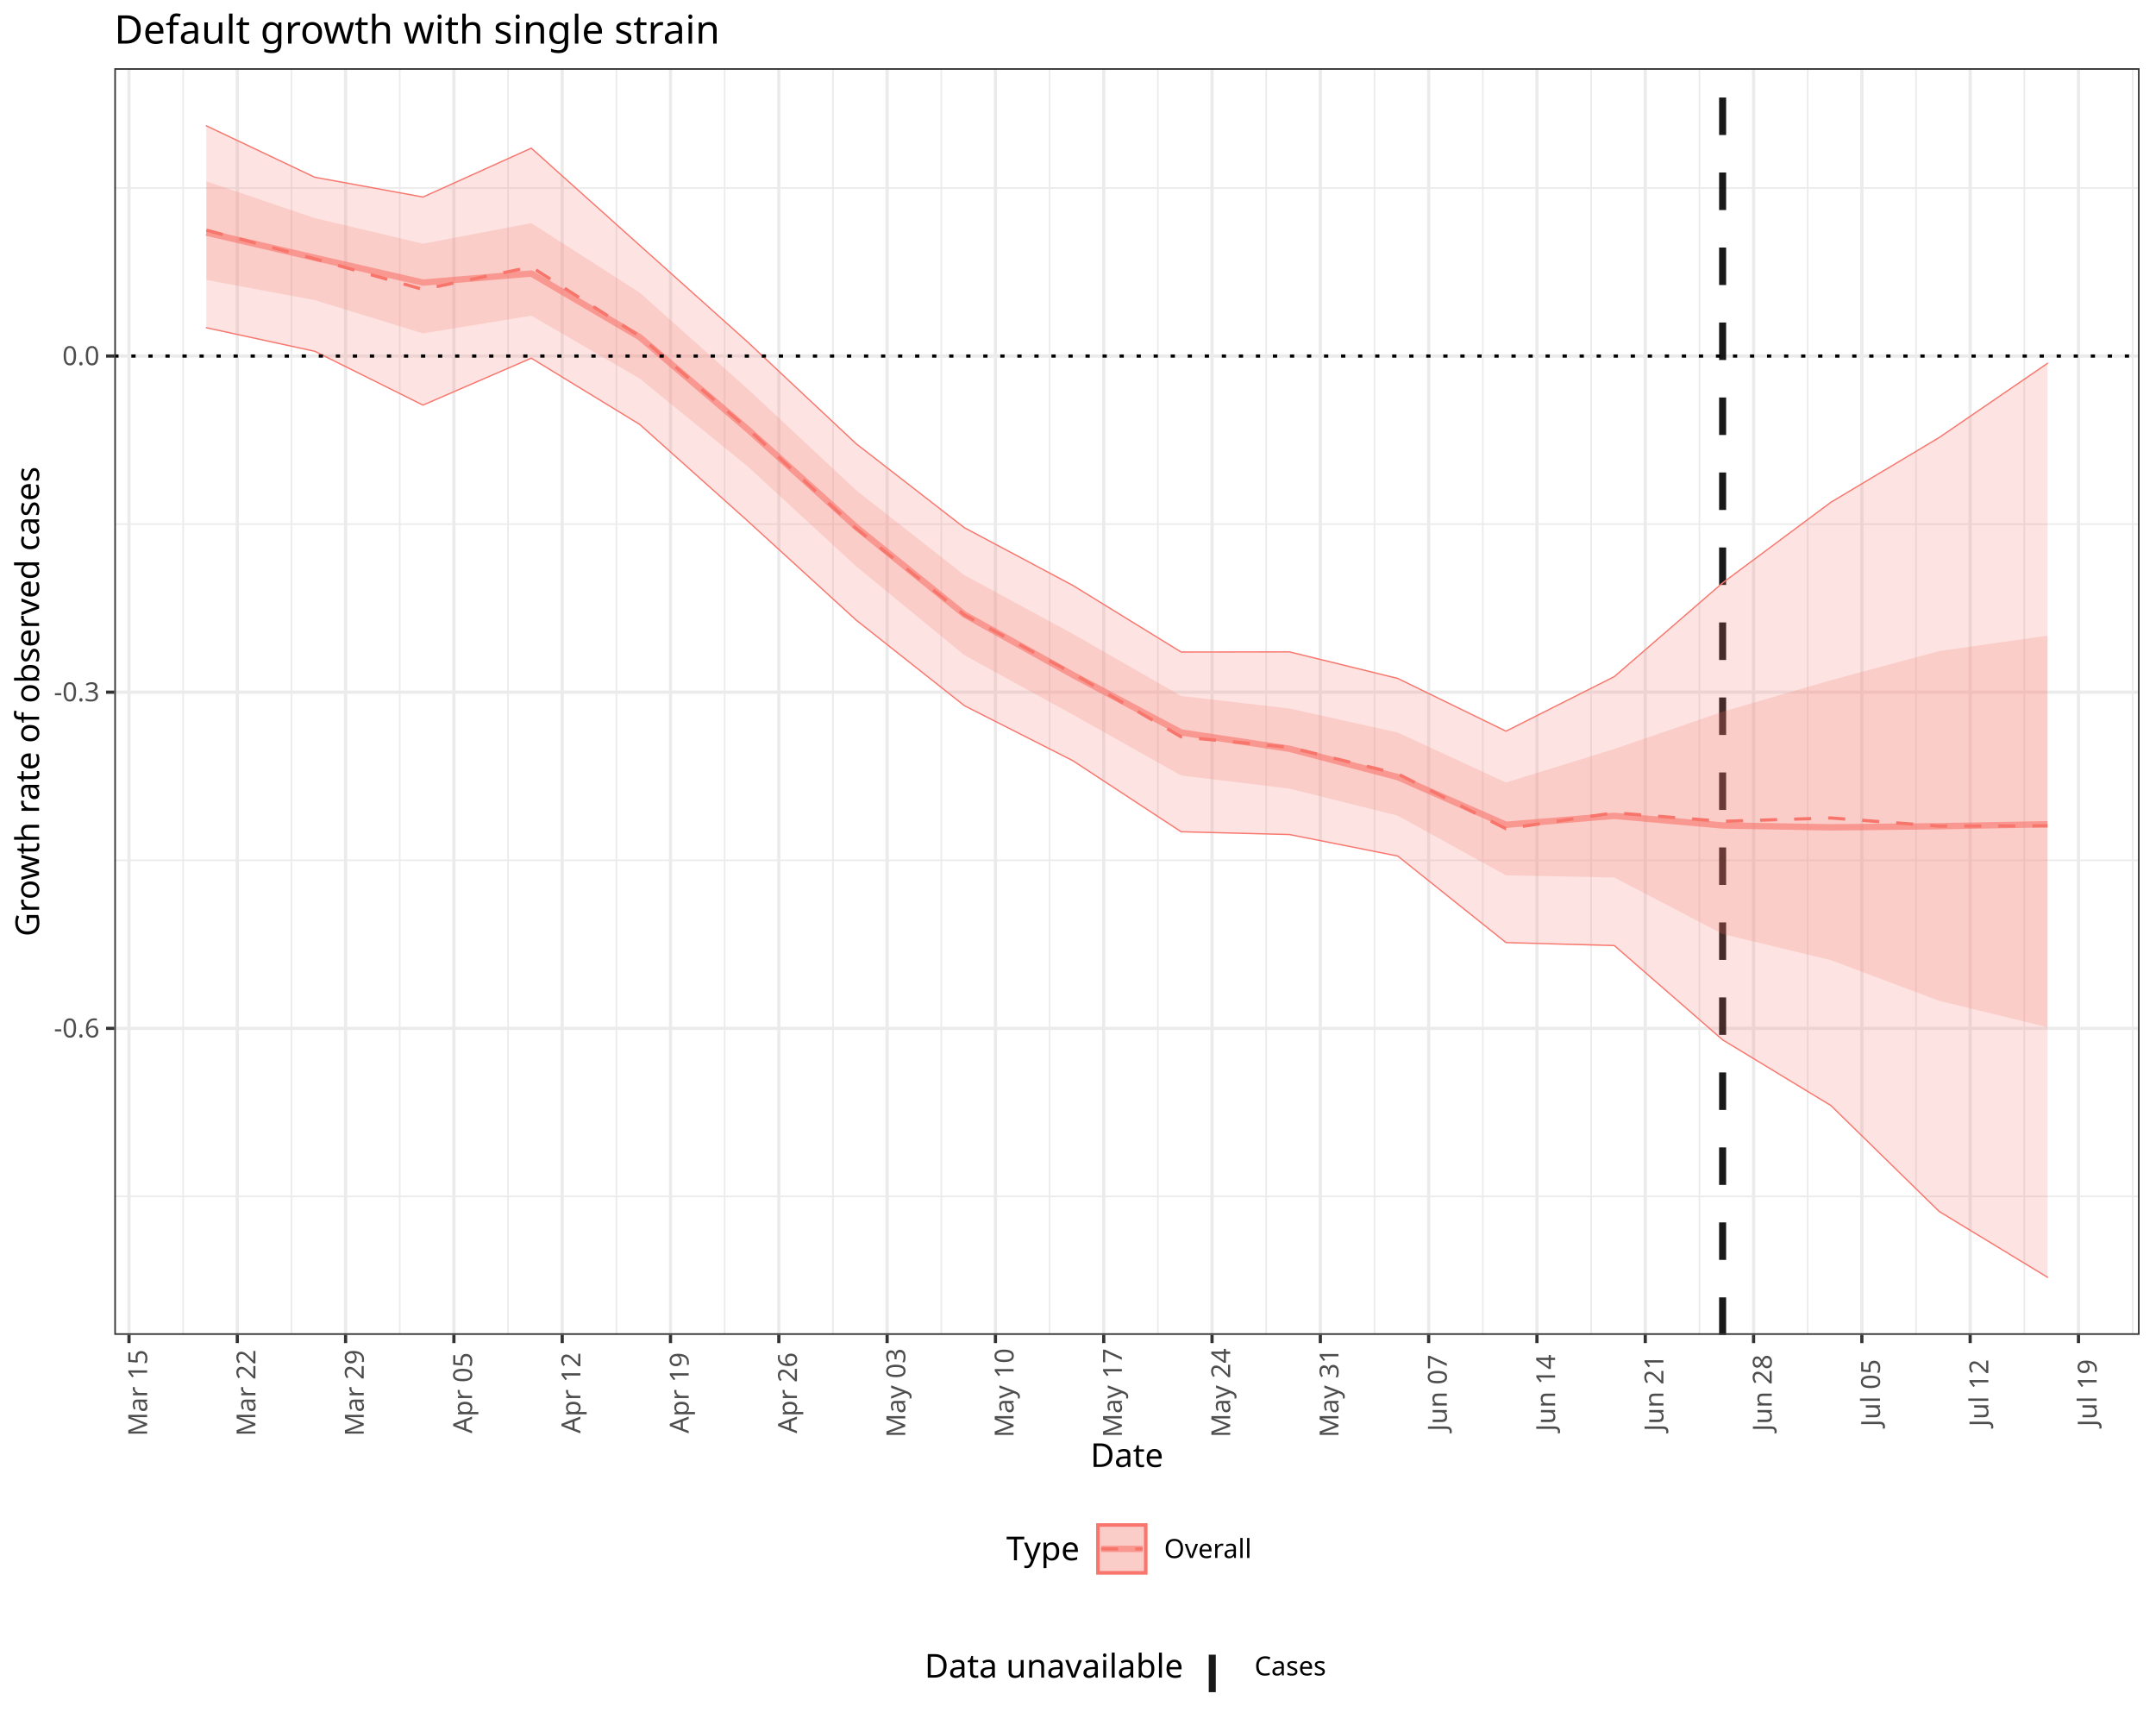
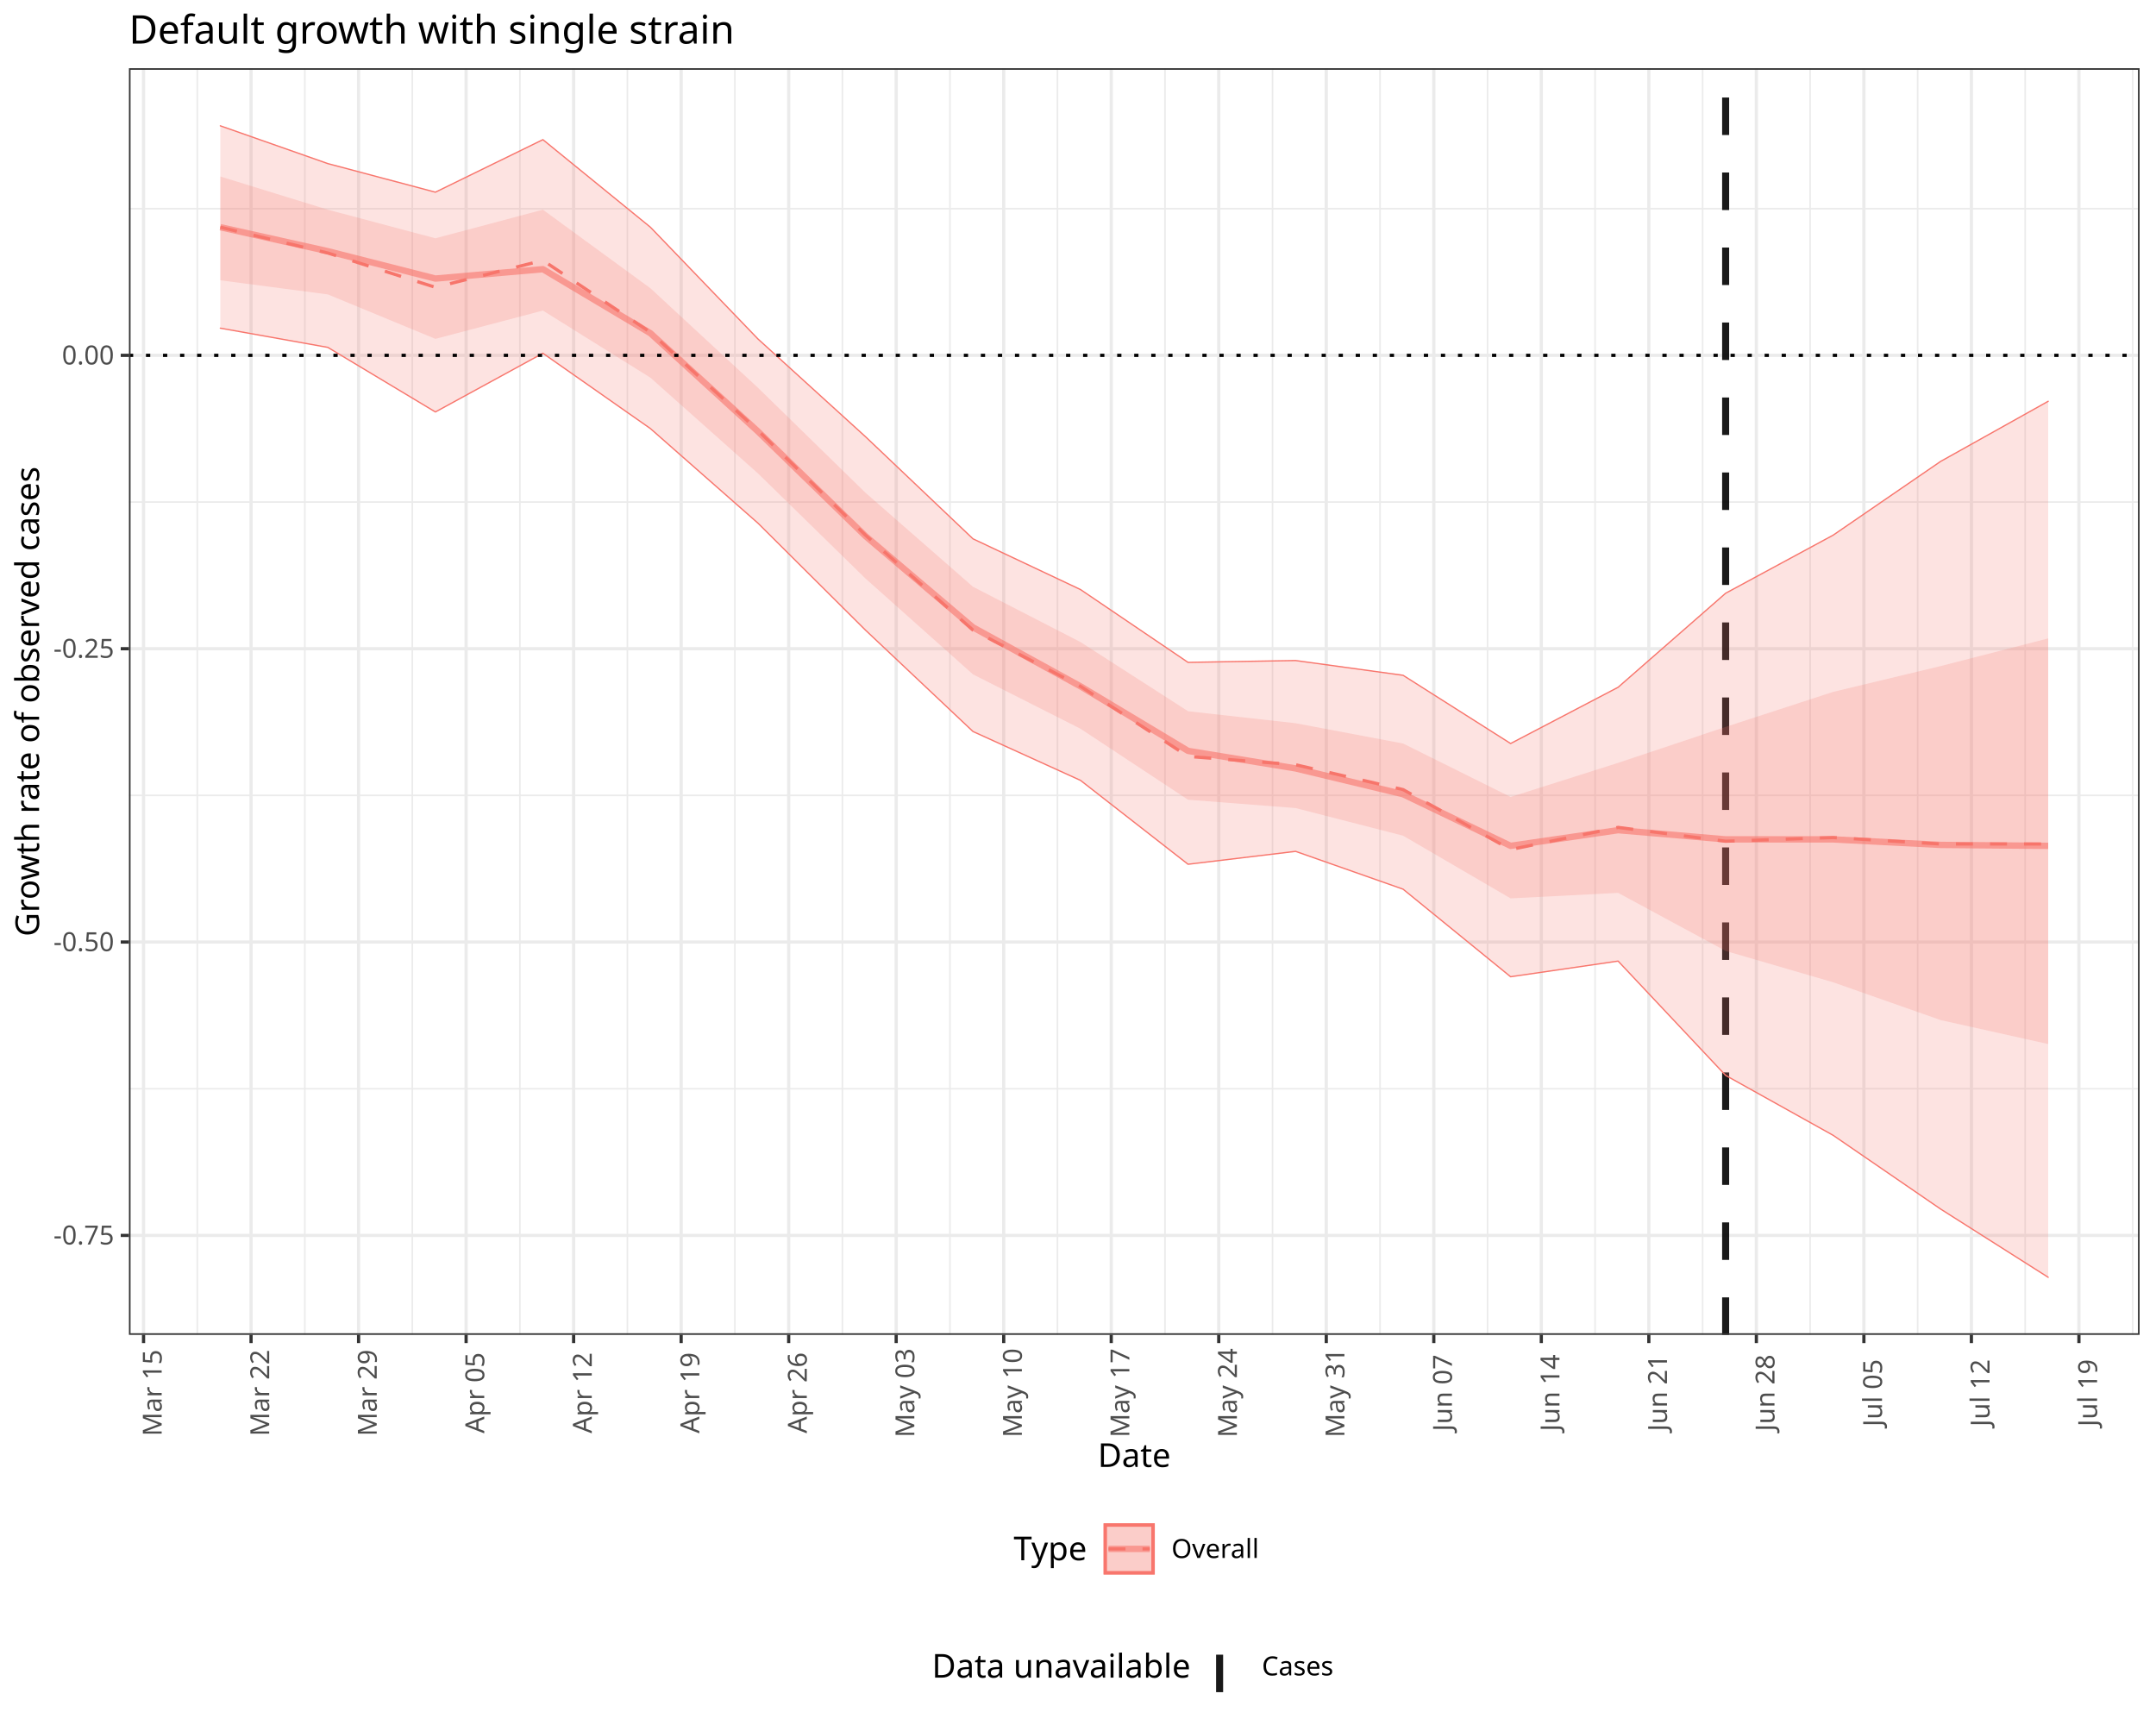
<svg xmlns="http://www.w3.org/2000/svg" class="svglite" data-engine-version="2.0" width="720.00pt" height="576.00pt" viewBox="0 0 720.00 576.00">
  <defs>
    <style type="text/css">
    .svglite line, .svglite polyline, .svglite polygon, .svglite path, .svglite rect, .svglite circle {
      fill: none;
      stroke: #000000;
      stroke-linecap: round;
      stroke-linejoin: round;
      stroke-miterlimit: 10.00;
    }
  </style>
  </defs>
  <rect width="100%" height="100%" style="stroke: none; fill: #FFFFFF;" />
  <defs>
    <clipPath id="cpMC4wMHw3MjAuMDB8MC4wMHw1NzYuMDA=">
      <rect x="0.00" y="0.00" width="720.00" height="576.00" />
    </clipPath>
  </defs>
  <g clip-path="url(#cpMC4wMHw3MjAuMDB8MC4wMHw1NzYuMDA=)">
-     <rect x="0.00" y="0.00" width="720.00" height="576.00" style="stroke-width: 1.07; stroke: #FFFFFF; fill: #FFFFFF;" />
+     <rect x="-0" y="0.00" width="720.00" height="576.00" style="stroke-width: 1.07; stroke: #FFFFFF; fill: #FFFFFF;" />
  </g>
  <defs>
-     <clipPath id="cpMzguMTd8NzE0LjUyfDIyLjc4fDQ0NS43Mw==">
-       <rect x="38.17" y="22.78" width="676.35" height="422.95" />
+     <clipPath id="cpNDMuMDZ8NzE0LjUyfDIyLjc4fDQ0NS43Mw==">
+       <rect x="43.06" y="22.78" width="671.46" height="422.95" />
    </clipPath>
  </defs>
-   <g clip-path="url(#cpMzguMTd8NzE0LjUyfDIyLjc4fDQ0NS43Mw==)">
-     <rect x="38.17" y="22.78" width="676.35" height="422.95" style="stroke-width: 1.07; stroke: none; fill: #FFFFFF;" />
-     <polyline points="38.17,399.50 714.52,399.50 " style="stroke-width: 0.53; stroke: #EBEBEB; stroke-linecap: butt;" />
-     <polyline points="38.17,287.26 714.52,287.26 " style="stroke-width: 0.53; stroke: #EBEBEB; stroke-linecap: butt;" />
-     <polyline points="38.17,175.01 714.52,175.01 " style="stroke-width: 0.53; stroke: #EBEBEB; stroke-linecap: butt;" />
-     <polyline points="38.17,62.77 714.52,62.77 " style="stroke-width: 0.53; stroke: #EBEBEB; stroke-linecap: butt;" />
-     <polyline points="61.16,445.73 61.16,22.78 " style="stroke-width: 0.53; stroke: #EBEBEB; stroke-linecap: butt;" />
-     <polyline points="97.33,445.73 97.33,22.78 " style="stroke-width: 0.53; stroke: #EBEBEB; stroke-linecap: butt;" />
-     <polyline points="133.50,445.73 133.50,22.78 " style="stroke-width: 0.53; stroke: #EBEBEB; stroke-linecap: butt;" />
-     <polyline points="169.67,445.73 169.67,22.78 " style="stroke-width: 0.53; stroke: #EBEBEB; stroke-linecap: butt;" />
-     <polyline points="205.84,445.73 205.84,22.78 " style="stroke-width: 0.53; stroke: #EBEBEB; stroke-linecap: butt;" />
-     <polyline points="242.00,445.73 242.00,22.78 " style="stroke-width: 0.53; stroke: #EBEBEB; stroke-linecap: butt;" />
-     <polyline points="278.17,445.73 278.17,22.78 " style="stroke-width: 0.53; stroke: #EBEBEB; stroke-linecap: butt;" />
-     <polyline points="314.34,445.73 314.34,22.78 " style="stroke-width: 0.53; stroke: #EBEBEB; stroke-linecap: butt;" />
-     <polyline points="350.51,445.73 350.51,22.78 " style="stroke-width: 0.53; stroke: #EBEBEB; stroke-linecap: butt;" />
-     <polyline points="386.68,445.73 386.68,22.78 " style="stroke-width: 0.53; stroke: #EBEBEB; stroke-linecap: butt;" />
-     <polyline points="422.85,445.73 422.85,22.78 " style="stroke-width: 0.53; stroke: #EBEBEB; stroke-linecap: butt;" />
-     <polyline points="459.02,445.73 459.02,22.78 " style="stroke-width: 0.53; stroke: #EBEBEB; stroke-linecap: butt;" />
-     <polyline points="495.18,445.73 495.18,22.78 " style="stroke-width: 0.53; stroke: #EBEBEB; stroke-linecap: butt;" />
-     <polyline points="531.35,445.73 531.35,22.78 " style="stroke-width: 0.53; stroke: #EBEBEB; stroke-linecap: butt;" />
-     <polyline points="567.52,445.73 567.52,22.78 " style="stroke-width: 0.53; stroke: #EBEBEB; stroke-linecap: butt;" />
-     <polyline points="603.69,445.73 603.69,22.78 " style="stroke-width: 0.53; stroke: #EBEBEB; stroke-linecap: butt;" />
-     <polyline points="639.86,445.73 639.86,22.78 " style="stroke-width: 0.53; stroke: #EBEBEB; stroke-linecap: butt;" />
-     <polyline points="676.03,445.73 676.03,22.78 " style="stroke-width: 0.53; stroke: #EBEBEB; stroke-linecap: butt;" />
-     <polyline points="712.20,445.73 712.20,22.78 " style="stroke-width: 0.53; stroke: #EBEBEB; stroke-linecap: butt;" />
-     <polyline points="38.17,343.38 714.52,343.38 " style="stroke-width: 1.07; stroke: #EBEBEB; stroke-linecap: butt;" />
-     <polyline points="38.17,231.13 714.52,231.13 " style="stroke-width: 1.07; stroke: #EBEBEB; stroke-linecap: butt;" />
-     <polyline points="38.17,118.89 714.52,118.89 " style="stroke-width: 1.07; stroke: #EBEBEB; stroke-linecap: butt;" />
-     <polyline points="43.08,445.73 43.08,22.78 " style="stroke-width: 1.07; stroke: #EBEBEB; stroke-linecap: butt;" />
-     <polyline points="79.25,445.73 79.25,22.78 " style="stroke-width: 1.07; stroke: #EBEBEB; stroke-linecap: butt;" />
-     <polyline points="115.41,445.73 115.41,22.78 " style="stroke-width: 1.07; stroke: #EBEBEB; stroke-linecap: butt;" />
-     <polyline points="151.58,445.73 151.58,22.78 " style="stroke-width: 1.07; stroke: #EBEBEB; stroke-linecap: butt;" />
-     <polyline points="187.75,445.73 187.75,22.78 " style="stroke-width: 1.07; stroke: #EBEBEB; stroke-linecap: butt;" />
-     <polyline points="223.92,445.73 223.92,22.78 " style="stroke-width: 1.07; stroke: #EBEBEB; stroke-linecap: butt;" />
-     <polyline points="260.09,445.73 260.09,22.78 " style="stroke-width: 1.07; stroke: #EBEBEB; stroke-linecap: butt;" />
-     <polyline points="296.26,445.73 296.26,22.78 " style="stroke-width: 1.07; stroke: #EBEBEB; stroke-linecap: butt;" />
-     <polyline points="332.43,445.73 332.43,22.78 " style="stroke-width: 1.07; stroke: #EBEBEB; stroke-linecap: butt;" />
-     <polyline points="368.59,445.73 368.59,22.78 " style="stroke-width: 1.07; stroke: #EBEBEB; stroke-linecap: butt;" />
-     <polyline points="404.76,445.73 404.76,22.78 " style="stroke-width: 1.07; stroke: #EBEBEB; stroke-linecap: butt;" />
-     <polyline points="440.93,445.73 440.93,22.78 " style="stroke-width: 1.07; stroke: #EBEBEB; stroke-linecap: butt;" />
-     <polyline points="477.10,445.73 477.10,22.78 " style="stroke-width: 1.07; stroke: #EBEBEB; stroke-linecap: butt;" />
-     <polyline points="513.27,445.73 513.27,22.78 " style="stroke-width: 1.07; stroke: #EBEBEB; stroke-linecap: butt;" />
-     <polyline points="549.44,445.73 549.44,22.78 " style="stroke-width: 1.07; stroke: #EBEBEB; stroke-linecap: butt;" />
-     <polyline points="585.61,445.73 585.61,22.78 " style="stroke-width: 1.07; stroke: #EBEBEB; stroke-linecap: butt;" />
-     <polyline points="621.77,445.73 621.77,22.78 " style="stroke-width: 1.07; stroke: #EBEBEB; stroke-linecap: butt;" />
-     <polyline points="657.94,445.73 657.94,22.78 " style="stroke-width: 1.07; stroke: #EBEBEB; stroke-linecap: butt;" />
-     <polyline points="694.11,445.73 694.11,22.78 " style="stroke-width: 1.07; stroke: #EBEBEB; stroke-linecap: butt;" />
-     <line x1="575.27" y1="445.73" x2="575.27" y2="22.78" style="stroke-width: 2.35; stroke: #000000; stroke-opacity: 0.90; stroke-dasharray: 12.52,12.52; stroke-linecap: butt;" />
-     <polyline points="68.91,77.68 105.08,86.06 141.25,94.36 177.42,91.33 213.59,112.54 249.75,143.40 285.92,175.99 322.09,205.21 358.26,225.35 394.43,244.59 430.60,250.03 466.77,259.48 502.93,275.40 539.10,272.42 575.27,275.63 611.44,276.26 647.61,275.89 683.78,275.22 " style="stroke-width: 2.13; stroke: #F8766D; stroke-opacity: 0.60; stroke-linecap: butt;" />
-     <polyline points="68.91,76.86 105.08,86.42 141.25,96.64 177.42,89.13 213.59,112.26 249.75,143.19 285.92,176.46 322.09,205.35 358.26,224.87 394.43,246.04 430.60,249.55 466.77,258.40 502.93,276.73 539.10,271.41 575.27,274.26 611.44,273.13 647.61,275.85 683.78,275.75 " style="stroke-width: 1.07; stroke: #F8766D; stroke-dasharray: 5.69,5.69; stroke-linecap: butt;" />
-     <polygon points="68.91,42.01 105.08,59.17 141.25,65.79 177.42,49.47 213.59,81.89 249.75,114.27 285.92,148.18 322.09,176.23 358.26,195.47 394.43,217.72 430.60,217.67 466.77,226.53 502.93,244.15 539.10,225.93 575.27,194.63 611.44,167.70 647.61,146.08 683.78,121.31 683.78,426.51 647.61,404.54 611.44,369.16 575.27,347.22 539.10,315.73 502.93,314.74 466.77,285.84 430.60,278.66 394.43,277.73 358.26,254.00 322.09,235.66 285.92,207.07 249.75,174.02 213.59,141.69 177.42,119.60 141.25,135.27 105.08,117.29 68.91,109.44 " style="stroke-width: 0.00; stroke: none; fill: #F8766D; fill-opacity: 0.20;" />
-     <polyline points="68.91,42.01 105.08,59.17 141.25,65.79 177.42,49.47 213.59,81.89 249.75,114.27 285.92,148.18 322.09,176.23 358.26,195.47 394.43,217.72 430.60,217.67 466.77,226.53 502.93,244.15 539.10,225.93 575.27,194.63 611.44,167.70 647.61,146.08 683.78,121.31 " style="stroke-width: 0.43; stroke: #F8766D;" />
-     <polyline points="683.78,426.51 647.61,404.54 611.44,369.16 575.27,347.22 539.10,315.73 502.93,314.74 466.77,285.84 430.60,278.66 394.43,277.73 358.26,254.00 322.09,235.66 285.92,207.07 249.75,174.02 213.59,141.69 177.42,119.60 141.25,135.27 105.08,117.29 68.91,109.44 " style="stroke-width: 0.43; stroke: #F8766D;" />
-     <polygon points="68.91,60.55 105.08,72.82 141.25,81.39 177.42,74.50 213.59,97.69 249.75,129.93 285.92,163.71 322.09,192.08 358.26,211.65 394.43,232.40 430.60,236.58 466.77,244.60 502.93,261.30 539.10,250.09 575.27,237.66 611.44,227.13 647.61,217.39 683.78,212.27 683.78,342.99 647.61,334.19 611.44,320.60 575.27,311.88 539.10,293.00 502.93,292.29 466.77,272.35 430.60,263.33 394.43,258.94 358.26,238.62 322.09,218.79 285.92,189.12 249.75,155.80 213.59,126.37 177.42,105.40 141.25,111.33 105.08,100.20 68.91,93.47 " style="stroke-width: 0.00; stroke: none; fill: #F8766D; fill-opacity: 0.20;" />
-     <polyline points="68.91,60.55 105.08,72.82 141.25,81.39 177.42,74.50 213.59,97.69 249.75,129.93 285.92,163.71 322.09,192.08 358.26,211.65 394.43,232.40 430.60,236.58 466.77,244.60 502.93,261.30 539.10,250.09 575.27,237.66 611.44,227.13 647.61,217.39 683.78,212.27 " style="stroke-width: 1.07; stroke: none;" />
-     <polyline points="683.78,342.99 647.61,334.19 611.44,320.60 575.27,311.88 539.10,293.00 502.93,292.29 466.77,272.35 430.60,263.33 394.43,258.94 358.26,238.62 322.09,218.79 285.92,189.12 249.75,155.80 213.59,126.37 177.42,105.40 141.25,111.33 105.08,100.20 68.91,93.47 " style="stroke-width: 1.07; stroke: none;" />
-     <line x1="38.17" y1="118.89" x2="714.52" y2="118.89" style="stroke-width: 1.07; stroke-dasharray: 1.42,4.27; stroke-linecap: butt;" />
-     <rect x="38.17" y="22.78" width="676.35" height="422.95" style="stroke-width: 1.07; stroke: #333333;" />
+   <g clip-path="url(#cpNDMuMDZ8NzE0LjUyfDIyLjc4fDQ0NS43Mw==)">
+     <rect x="43.06" y="22.78" width="671.46" height="422.95" style="stroke-width: 1.07; stroke: none; fill: #FFFFFF;" />
+     <polyline points="43.06,363.54 714.52,363.54 " style="stroke-width: 0.53; stroke: #EBEBEB; stroke-linecap: butt;" />
+     <polyline points="43.06,265.59 714.52,265.59 " style="stroke-width: 0.53; stroke: #EBEBEB; stroke-linecap: butt;" />
+     <polyline points="43.06,167.64 714.52,167.64 " style="stroke-width: 0.53; stroke: #EBEBEB; stroke-linecap: butt;" />
+     <polyline points="43.06,69.69 714.52,69.69 " style="stroke-width: 0.53; stroke: #EBEBEB; stroke-linecap: butt;" />
+     <polyline points="65.89,445.73 65.89,22.78 " style="stroke-width: 0.53; stroke: #EBEBEB; stroke-linecap: butt;" />
+     <polyline points="101.80,445.73 101.80,22.78 " style="stroke-width: 0.53; stroke: #EBEBEB; stroke-linecap: butt;" />
+     <polyline points="137.70,445.73 137.70,22.78 " style="stroke-width: 0.53; stroke: #EBEBEB; stroke-linecap: butt;" />
+     <polyline points="173.61,445.73 173.61,22.78 " style="stroke-width: 0.53; stroke: #EBEBEB; stroke-linecap: butt;" />
+     <polyline points="209.52,445.73 209.52,22.78 " style="stroke-width: 0.53; stroke: #EBEBEB; stroke-linecap: butt;" />
+     <polyline points="245.42,445.73 245.42,22.78 " style="stroke-width: 0.53; stroke: #EBEBEB; stroke-linecap: butt;" />
+     <polyline points="281.33,445.73 281.33,22.78 " style="stroke-width: 0.53; stroke: #EBEBEB; stroke-linecap: butt;" />
+     <polyline points="317.24,445.73 317.24,22.78 " style="stroke-width: 0.53; stroke: #EBEBEB; stroke-linecap: butt;" />
+     <polyline points="353.14,445.73 353.14,22.78 " style="stroke-width: 0.53; stroke: #EBEBEB; stroke-linecap: butt;" />
+     <polyline points="389.05,445.73 389.05,22.78 " style="stroke-width: 0.53; stroke: #EBEBEB; stroke-linecap: butt;" />
+     <polyline points="424.96,445.73 424.96,22.78 " style="stroke-width: 0.53; stroke: #EBEBEB; stroke-linecap: butt;" />
+     <polyline points="460.86,445.73 460.86,22.78 " style="stroke-width: 0.53; stroke: #EBEBEB; stroke-linecap: butt;" />
+     <polyline points="496.77,445.73 496.77,22.78 " style="stroke-width: 0.53; stroke: #EBEBEB; stroke-linecap: butt;" />
+     <polyline points="532.68,445.73 532.68,22.78 " style="stroke-width: 0.53; stroke: #EBEBEB; stroke-linecap: butt;" />
+     <polyline points="568.59,445.73 568.59,22.78 " style="stroke-width: 0.53; stroke: #EBEBEB; stroke-linecap: butt;" />
+     <polyline points="604.49,445.73 604.49,22.78 " style="stroke-width: 0.53; stroke: #EBEBEB; stroke-linecap: butt;" />
+     <polyline points="640.40,445.73 640.40,22.78 " style="stroke-width: 0.53; stroke: #EBEBEB; stroke-linecap: butt;" />
+     <polyline points="676.31,445.73 676.31,22.78 " style="stroke-width: 0.53; stroke: #EBEBEB; stroke-linecap: butt;" />
+     <polyline points="712.21,445.73 712.21,22.78 " style="stroke-width: 0.53; stroke: #EBEBEB; stroke-linecap: butt;" />
+     <polyline points="43.06,412.52 714.52,412.52 " style="stroke-width: 1.07; stroke: #EBEBEB; stroke-linecap: butt;" />
+     <polyline points="43.06,314.56 714.52,314.56 " style="stroke-width: 1.07; stroke: #EBEBEB; stroke-linecap: butt;" />
+     <polyline points="43.06,216.61 714.52,216.61 " style="stroke-width: 1.07; stroke: #EBEBEB; stroke-linecap: butt;" />
+     <polyline points="43.06,118.66 714.52,118.66 " style="stroke-width: 1.07; stroke: #EBEBEB; stroke-linecap: butt;" />
+     <polyline points="47.94,445.73 47.94,22.78 " style="stroke-width: 1.07; stroke: #EBEBEB; stroke-linecap: butt;" />
+     <polyline points="83.84,445.73 83.84,22.78 " style="stroke-width: 1.07; stroke: #EBEBEB; stroke-linecap: butt;" />
+     <polyline points="119.75,445.73 119.75,22.78 " style="stroke-width: 1.07; stroke: #EBEBEB; stroke-linecap: butt;" />
+     <polyline points="155.66,445.73 155.66,22.78 " style="stroke-width: 1.07; stroke: #EBEBEB; stroke-linecap: butt;" />
+     <polyline points="191.56,445.73 191.56,22.78 " style="stroke-width: 1.07; stroke: #EBEBEB; stroke-linecap: butt;" />
+     <polyline points="227.47,445.73 227.47,22.78 " style="stroke-width: 1.07; stroke: #EBEBEB; stroke-linecap: butt;" />
+     <polyline points="263.38,445.73 263.38,22.78 " style="stroke-width: 1.07; stroke: #EBEBEB; stroke-linecap: butt;" />
+     <polyline points="299.28,445.73 299.28,22.78 " style="stroke-width: 1.07; stroke: #EBEBEB; stroke-linecap: butt;" />
+     <polyline points="335.19,445.73 335.19,22.78 " style="stroke-width: 1.07; stroke: #EBEBEB; stroke-linecap: butt;" />
+     <polyline points="371.10,445.73 371.10,22.78 " style="stroke-width: 1.07; stroke: #EBEBEB; stroke-linecap: butt;" />
+     <polyline points="407.00,445.73 407.00,22.78 " style="stroke-width: 1.07; stroke: #EBEBEB; stroke-linecap: butt;" />
+     <polyline points="442.91,445.73 442.91,22.78 " style="stroke-width: 1.07; stroke: #EBEBEB; stroke-linecap: butt;" />
+     <polyline points="478.82,445.73 478.82,22.78 " style="stroke-width: 1.07; stroke: #EBEBEB; stroke-linecap: butt;" />
+     <polyline points="514.72,445.73 514.72,22.78 " style="stroke-width: 1.07; stroke: #EBEBEB; stroke-linecap: butt;" />
+     <polyline points="550.63,445.73 550.63,22.78 " style="stroke-width: 1.07; stroke: #EBEBEB; stroke-linecap: butt;" />
+     <polyline points="586.54,445.73 586.54,22.78 " style="stroke-width: 1.07; stroke: #EBEBEB; stroke-linecap: butt;" />
+     <polyline points="622.45,445.73 622.45,22.78 " style="stroke-width: 1.07; stroke: #EBEBEB; stroke-linecap: butt;" />
+     <polyline points="658.35,445.73 658.35,22.78 " style="stroke-width: 1.07; stroke: #EBEBEB; stroke-linecap: butt;" />
+     <polyline points="694.26,445.73 694.26,22.78 " style="stroke-width: 1.07; stroke: #EBEBEB; stroke-linecap: butt;" />
+     <line x1="576.28" y1="445.73" x2="576.28" y2="22.78" style="stroke-width: 2.35; stroke: #000000; stroke-opacity: 0.90; stroke-dasharray: 12.52,12.52; stroke-linecap: butt;" />
+     <polyline points="73.58,75.87 109.49,83.88 145.40,93.02 181.30,89.88 217.21,111.27 253.12,144.06 289.02,179.00 324.93,209.48 360.84,229.18 396.75,250.73 432.65,256.58 468.56,265.20 504.47,282.44 540.37,277.20 576.28,280.28 612.19,280.28 648.09,282.13 684.00,282.44 " style="stroke-width: 2.13; stroke: #F8766D; stroke-opacity: 0.60; stroke-linecap: butt;" />
+     <polyline points="73.58,75.87 109.49,84.49 145.40,95.94 181.30,86.95 217.21,110.97 253.12,143.75 289.02,178.69 324.93,210.40 360.84,229.18 396.75,252.58 432.65,255.35 468.56,263.66 504.47,283.67 540.37,276.28 576.28,280.90 612.19,279.67 648.09,281.82 684.00,281.82 " style="stroke-width: 1.07; stroke: #F8766D; stroke-dasharray: 5.69,5.69; stroke-linecap: butt;" />
+     <polygon points="73.58,42.01 109.49,54.63 145.40,64.17 181.30,46.63 217.21,75.87 253.12,113.18 289.02,145.81 324.93,179.92 360.84,196.86 396.75,221.18 432.65,220.56 468.56,225.49 504.47,248.27 540.37,229.49 576.28,198.09 612.19,178.69 648.09,154.06 684.00,133.99 684.00,426.51 648.09,403.73 612.19,379.10 576.28,359.09 540.37,320.92 504.47,326.15 468.56,296.91 432.65,284.28 396.75,288.59 360.84,260.58 324.93,244.26 289.02,210.40 253.12,174.69 217.21,143.11 181.30,117.96 145.40,137.56 109.49,116.00 73.58,109.58 " style="stroke-width: 0.00; stroke: none; fill: #F8766D; fill-opacity: 0.20;" />
+     <polyline points="73.58,42.01 109.49,54.63 145.40,64.17 181.30,46.63 217.21,75.87 253.12,113.18 289.02,145.81 324.93,179.92 360.84,196.86 396.75,221.18 432.65,220.56 468.56,225.49 504.47,248.27 540.37,229.49 576.28,198.09 612.19,178.69 648.09,154.06 684.00,133.99 " style="stroke-width: 0.43; stroke: #F8766D;" />
+     <polyline points="684.00,426.51 648.09,403.73 612.19,379.10 576.28,359.09 540.37,320.92 504.47,326.15 468.56,296.91 432.65,284.28 396.75,288.59 360.84,260.58 324.93,244.26 289.02,210.40 253.12,174.69 217.21,143.11 181.30,117.96 145.40,137.56 109.49,116.00 73.58,109.58 " style="stroke-width: 0.43; stroke: #F8766D;" />
+     <polygon points="73.58,58.94 109.49,70.02 145.40,79.57 181.30,70.02 217.21,96.25 253.12,129.47 289.02,164.53 324.93,195.93 360.84,214.40 396.75,237.49 432.65,241.49 468.56,248.27 504.47,266.12 540.37,254.73 576.28,242.72 612.19,231.03 648.09,222.41 684.00,213.17 684.00,348.62 648.09,340.62 612.19,328.00 576.28,317.53 540.37,298.14 504.47,299.98 468.56,279.05 432.65,269.82 396.75,267.04 360.84,243.34 324.93,225.18 289.02,193.16 253.12,158.07 217.21,126.11 181.30,103.70 145.40,113.15 109.49,98.31 73.58,93.60 " style="stroke-width: 0.00; stroke: none; fill: #F8766D; fill-opacity: 0.20;" />
+     <polyline points="73.58,58.94 109.49,70.02 145.40,79.57 181.30,70.02 217.21,96.25 253.12,129.47 289.02,164.53 324.93,195.93 360.84,214.40 396.75,237.49 432.65,241.49 468.56,248.27 504.47,266.12 540.37,254.73 576.28,242.72 612.19,231.03 648.09,222.41 684.00,213.17 " style="stroke-width: 1.07; stroke: none;" />
+     <polyline points="684.00,348.62 648.09,340.62 612.19,328.00 576.28,317.53 540.37,298.14 504.47,299.98 468.56,279.05 432.65,269.82 396.75,267.04 360.84,243.34 324.93,225.18 289.02,193.16 253.12,158.07 217.21,126.11 181.30,103.70 145.40,113.15 109.49,98.31 73.58,93.60 " style="stroke-width: 1.07; stroke: none;" />
+     <line x1="43.06" y1="118.66" x2="714.52" y2="118.66" style="stroke-width: 1.07; stroke-dasharray: 1.42,4.27; stroke-linecap: butt;" />
+     <rect x="43.06" y="22.78" width="671.46" height="422.95" style="stroke-width: 1.07; stroke: #333333;" />
  </g>
  <g clip-path="url(#cpMC4wMHw3MjAuMDB8MC4wMHw1NzYuMDA=)">
-     <text x="33.24" y="346.41" text-anchor="end" style="font-size: 8.80px; fill: #4D4D4D; font-family: sans;" textLength="15.16px" lengthAdjust="spacingAndGlyphs">-0.6</text>
-     <text x="33.24" y="234.16" text-anchor="end" style="font-size: 8.80px; fill: #4D4D4D; font-family: sans;" textLength="15.16px" lengthAdjust="spacingAndGlyphs">-0.3</text>
-     <text x="33.24" y="121.92" text-anchor="end" style="font-size: 8.80px; fill: #4D4D4D; font-family: sans;" textLength="12.23px" lengthAdjust="spacingAndGlyphs">0.0</text>
-     <polyline points="35.43,343.38 38.17,343.38 " style="stroke-width: 1.07; stroke: #333333; stroke-linecap: butt;" />
-     <polyline points="35.43,231.13 38.17,231.13 " style="stroke-width: 1.07; stroke: #333333; stroke-linecap: butt;" />
-     <polyline points="35.43,118.89 38.17,118.89 " style="stroke-width: 1.07; stroke: #333333; stroke-linecap: butt;" />
-     <polyline points="43.08,448.47 43.08,445.73 " style="stroke-width: 1.07; stroke: #333333; stroke-linecap: butt;" />
-     <polyline points="79.25,448.47 79.25,445.73 " style="stroke-width: 1.07; stroke: #333333; stroke-linecap: butt;" />
-     <polyline points="115.41,448.47 115.41,445.73 " style="stroke-width: 1.07; stroke: #333333; stroke-linecap: butt;" />
-     <polyline points="151.58,448.47 151.58,445.73 " style="stroke-width: 1.07; stroke: #333333; stroke-linecap: butt;" />
-     <polyline points="187.75,448.47 187.75,445.73 " style="stroke-width: 1.07; stroke: #333333; stroke-linecap: butt;" />
-     <polyline points="223.92,448.47 223.92,445.73 " style="stroke-width: 1.07; stroke: #333333; stroke-linecap: butt;" />
-     <polyline points="260.09,448.47 260.09,445.73 " style="stroke-width: 1.07; stroke: #333333; stroke-linecap: butt;" />
-     <polyline points="296.26,448.47 296.26,445.73 " style="stroke-width: 1.07; stroke: #333333; stroke-linecap: butt;" />
-     <polyline points="332.43,448.47 332.43,445.73 " style="stroke-width: 1.07; stroke: #333333; stroke-linecap: butt;" />
-     <polyline points="368.59,448.47 368.59,445.73 " style="stroke-width: 1.07; stroke: #333333; stroke-linecap: butt;" />
-     <polyline points="404.76,448.47 404.76,445.73 " style="stroke-width: 1.07; stroke: #333333; stroke-linecap: butt;" />
-     <polyline points="440.93,448.47 440.93,445.73 " style="stroke-width: 1.07; stroke: #333333; stroke-linecap: butt;" />
-     <polyline points="477.10,448.47 477.10,445.73 " style="stroke-width: 1.07; stroke: #333333; stroke-linecap: butt;" />
-     <polyline points="513.27,448.47 513.27,445.73 " style="stroke-width: 1.07; stroke: #333333; stroke-linecap: butt;" />
-     <polyline points="549.44,448.47 549.44,445.73 " style="stroke-width: 1.07; stroke: #333333; stroke-linecap: butt;" />
-     <polyline points="585.61,448.47 585.61,445.73 " style="stroke-width: 1.07; stroke: #333333; stroke-linecap: butt;" />
-     <polyline points="621.77,448.47 621.77,445.73 " style="stroke-width: 1.07; stroke: #333333; stroke-linecap: butt;" />
-     <polyline points="657.94,448.47 657.94,445.73 " style="stroke-width: 1.07; stroke: #333333; stroke-linecap: butt;" />
-     <polyline points="694.11,448.47 694.11,445.73 " style="stroke-width: 1.07; stroke: #333333; stroke-linecap: butt;" />
-     <text transform="translate(49.13,465.10) rotate(-90)" text-anchor="middle" style="font-size: 8.80px; fill: #4D4D4D; font-family: sans;" textLength="27.39px" lengthAdjust="spacingAndGlyphs">Mar 15</text>
-     <text transform="translate(85.30,465.10) rotate(-90)" text-anchor="middle" style="font-size: 8.80px; fill: #4D4D4D; font-family: sans;" textLength="27.39px" lengthAdjust="spacingAndGlyphs">Mar 22</text>
-     <text transform="translate(121.47,465.10) rotate(-90)" text-anchor="middle" style="font-size: 8.80px; fill: #4D4D4D; font-family: sans;" textLength="27.39px" lengthAdjust="spacingAndGlyphs">Mar 29</text>
-     <text transform="translate(157.64,465.10) rotate(-90)" text-anchor="middle" style="font-size: 8.80px; fill: #4D4D4D; font-family: sans;" textLength="25.93px" lengthAdjust="spacingAndGlyphs">Apr 05</text>
-     <text transform="translate(193.81,465.10) rotate(-90)" text-anchor="middle" style="font-size: 8.80px; fill: #4D4D4D; font-family: sans;" textLength="25.93px" lengthAdjust="spacingAndGlyphs">Apr 12</text>
-     <text transform="translate(229.98,465.10) rotate(-90)" text-anchor="middle" style="font-size: 8.80px; fill: #4D4D4D; font-family: sans;" textLength="25.93px" lengthAdjust="spacingAndGlyphs">Apr 19</text>
-     <text transform="translate(266.14,465.10) rotate(-90)" text-anchor="middle" style="font-size: 8.80px; fill: #4D4D4D; font-family: sans;" textLength="25.93px" lengthAdjust="spacingAndGlyphs">Apr 26</text>
-     <text transform="translate(302.31,465.10) rotate(-90)" text-anchor="middle" style="font-size: 8.80px; fill: #4D4D4D; font-family: sans;" textLength="28.87px" lengthAdjust="spacingAndGlyphs">May 03</text>
-     <text transform="translate(338.48,465.10) rotate(-90)" text-anchor="middle" style="font-size: 8.80px; fill: #4D4D4D; font-family: sans;" textLength="28.87px" lengthAdjust="spacingAndGlyphs">May 10</text>
-     <text transform="translate(374.65,465.10) rotate(-90)" text-anchor="middle" style="font-size: 8.80px; fill: #4D4D4D; font-family: sans;" textLength="28.87px" lengthAdjust="spacingAndGlyphs">May 17</text>
-     <text transform="translate(410.82,465.10) rotate(-90)" text-anchor="middle" style="font-size: 8.80px; fill: #4D4D4D; font-family: sans;" textLength="28.87px" lengthAdjust="spacingAndGlyphs">May 24</text>
-     <text transform="translate(446.99,465.10) rotate(-90)" text-anchor="middle" style="font-size: 8.80px; fill: #4D4D4D; font-family: sans;" textLength="28.87px" lengthAdjust="spacingAndGlyphs">May 31</text>
-     <text transform="translate(483.16,465.10) rotate(-90)" text-anchor="middle" style="font-size: 8.80px; fill: #4D4D4D; font-family: sans;" textLength="26.43px" lengthAdjust="spacingAndGlyphs">Jun 07</text>
-     <text transform="translate(519.32,465.10) rotate(-90)" text-anchor="middle" style="font-size: 8.80px; fill: #4D4D4D; font-family: sans;" textLength="26.43px" lengthAdjust="spacingAndGlyphs">Jun 14</text>
-     <text transform="translate(555.49,465.10) rotate(-90)" text-anchor="middle" style="font-size: 8.80px; fill: #4D4D4D; font-family: sans;" textLength="26.43px" lengthAdjust="spacingAndGlyphs">Jun 21</text>
-     <text transform="translate(591.66,465.10) rotate(-90)" text-anchor="middle" style="font-size: 8.80px; fill: #4D4D4D; font-family: sans;" textLength="26.43px" lengthAdjust="spacingAndGlyphs">Jun 28</text>
-     <text transform="translate(627.83,465.10) rotate(-90)" text-anchor="middle" style="font-size: 8.80px; fill: #4D4D4D; font-family: sans;" textLength="23.49px" lengthAdjust="spacingAndGlyphs">Jul 05</text>
-     <text transform="translate(664.00,465.10) rotate(-90)" text-anchor="middle" style="font-size: 8.80px; fill: #4D4D4D; font-family: sans;" textLength="23.49px" lengthAdjust="spacingAndGlyphs">Jul 12</text>
-     <text transform="translate(700.17,465.10) rotate(-90)" text-anchor="middle" style="font-size: 8.80px; fill: #4D4D4D; font-family: sans;" textLength="23.49px" lengthAdjust="spacingAndGlyphs">Jul 19</text>
-     <text x="376.34" y="489.84" text-anchor="middle" style="font-size: 11.00px; font-family: sans;" textLength="23.24px" lengthAdjust="spacingAndGlyphs">Date</text>
+     <text x="38.13" y="415.54" text-anchor="end" style="font-size: 8.80px; fill: #4D4D4D; font-family: sans;" textLength="20.06px" lengthAdjust="spacingAndGlyphs">-0.75</text>
+     <text x="38.13" y="317.59" text-anchor="end" style="font-size: 8.80px; fill: #4D4D4D; font-family: sans;" textLength="20.06px" lengthAdjust="spacingAndGlyphs">-0.50</text>
+     <text x="38.13" y="219.64" text-anchor="end" style="font-size: 8.80px; fill: #4D4D4D; font-family: sans;" textLength="20.06px" lengthAdjust="spacingAndGlyphs">-0.25</text>
+     <text x="38.13" y="121.69" text-anchor="end" style="font-size: 8.80px; fill: #4D4D4D; font-family: sans;" textLength="17.13px" lengthAdjust="spacingAndGlyphs">0.00</text>
+     <polyline points="40.32,412.52 43.06,412.52 " style="stroke-width: 1.07; stroke: #333333; stroke-linecap: butt;" />
+     <polyline points="40.32,314.56 43.06,314.56 " style="stroke-width: 1.07; stroke: #333333; stroke-linecap: butt;" />
+     <polyline points="40.32,216.61 43.06,216.61 " style="stroke-width: 1.07; stroke: #333333; stroke-linecap: butt;" />
+     <polyline points="40.32,118.66 43.06,118.66 " style="stroke-width: 1.07; stroke: #333333; stroke-linecap: butt;" />
+     <polyline points="47.94,448.47 47.94,445.73 " style="stroke-width: 1.07; stroke: #333333; stroke-linecap: butt;" />
+     <polyline points="83.84,448.47 83.84,445.73 " style="stroke-width: 1.07; stroke: #333333; stroke-linecap: butt;" />
+     <polyline points="119.75,448.47 119.75,445.73 " style="stroke-width: 1.07; stroke: #333333; stroke-linecap: butt;" />
+     <polyline points="155.66,448.47 155.66,445.73 " style="stroke-width: 1.07; stroke: #333333; stroke-linecap: butt;" />
+     <polyline points="191.56,448.47 191.56,445.73 " style="stroke-width: 1.07; stroke: #333333; stroke-linecap: butt;" />
+     <polyline points="227.47,448.47 227.47,445.73 " style="stroke-width: 1.07; stroke: #333333; stroke-linecap: butt;" />
+     <polyline points="263.38,448.47 263.38,445.73 " style="stroke-width: 1.07; stroke: #333333; stroke-linecap: butt;" />
+     <polyline points="299.28,448.47 299.28,445.73 " style="stroke-width: 1.07; stroke: #333333; stroke-linecap: butt;" />
+     <polyline points="335.19,448.47 335.19,445.73 " style="stroke-width: 1.07; stroke: #333333; stroke-linecap: butt;" />
+     <polyline points="371.10,448.47 371.10,445.73 " style="stroke-width: 1.07; stroke: #333333; stroke-linecap: butt;" />
+     <polyline points="407.00,448.47 407.00,445.73 " style="stroke-width: 1.07; stroke: #333333; stroke-linecap: butt;" />
+     <polyline points="442.91,448.47 442.91,445.73 " style="stroke-width: 1.07; stroke: #333333; stroke-linecap: butt;" />
+     <polyline points="478.82,448.47 478.82,445.73 " style="stroke-width: 1.07; stroke: #333333; stroke-linecap: butt;" />
+     <polyline points="514.72,448.47 514.72,445.73 " style="stroke-width: 1.07; stroke: #333333; stroke-linecap: butt;" />
+     <polyline points="550.63,448.47 550.63,445.73 " style="stroke-width: 1.07; stroke: #333333; stroke-linecap: butt;" />
+     <polyline points="586.54,448.47 586.54,445.73 " style="stroke-width: 1.07; stroke: #333333; stroke-linecap: butt;" />
+     <polyline points="622.45,448.47 622.45,445.73 " style="stroke-width: 1.07; stroke: #333333; stroke-linecap: butt;" />
+     <polyline points="658.35,448.47 658.35,445.73 " style="stroke-width: 1.07; stroke: #333333; stroke-linecap: butt;" />
+     <polyline points="694.26,448.47 694.26,445.73 " style="stroke-width: 1.07; stroke: #333333; stroke-linecap: butt;" />
+     <text transform="translate(53.99,465.10) rotate(-90)" text-anchor="middle" style="font-size: 8.80px; fill: #4D4D4D; font-family: sans;" textLength="27.39px" lengthAdjust="spacingAndGlyphs">Mar 15</text>
+     <text transform="translate(89.90,465.10) rotate(-90)" text-anchor="middle" style="font-size: 8.80px; fill: #4D4D4D; font-family: sans;" textLength="27.39px" lengthAdjust="spacingAndGlyphs">Mar 22</text>
+     <text transform="translate(125.81,465.10) rotate(-90)" text-anchor="middle" style="font-size: 8.80px; fill: #4D4D4D; font-family: sans;" textLength="27.39px" lengthAdjust="spacingAndGlyphs">Mar 29</text>
+     <text transform="translate(161.71,465.10) rotate(-90)" text-anchor="middle" style="font-size: 8.80px; fill: #4D4D4D; font-family: sans;" textLength="25.93px" lengthAdjust="spacingAndGlyphs">Apr 05</text>
+     <text transform="translate(197.62,465.10) rotate(-90)" text-anchor="middle" style="font-size: 8.80px; fill: #4D4D4D; font-family: sans;" textLength="25.93px" lengthAdjust="spacingAndGlyphs">Apr 12</text>
+     <text transform="translate(233.53,465.10) rotate(-90)" text-anchor="middle" style="font-size: 8.80px; fill: #4D4D4D; font-family: sans;" textLength="25.93px" lengthAdjust="spacingAndGlyphs">Apr 19</text>
+     <text transform="translate(269.43,465.10) rotate(-90)" text-anchor="middle" style="font-size: 8.80px; fill: #4D4D4D; font-family: sans;" textLength="25.93px" lengthAdjust="spacingAndGlyphs">Apr 26</text>
+     <text transform="translate(305.34,465.10) rotate(-90)" text-anchor="middle" style="font-size: 8.80px; fill: #4D4D4D; font-family: sans;" textLength="28.87px" lengthAdjust="spacingAndGlyphs">May 03</text>
+     <text transform="translate(341.25,465.10) rotate(-90)" text-anchor="middle" style="font-size: 8.80px; fill: #4D4D4D; font-family: sans;" textLength="28.87px" lengthAdjust="spacingAndGlyphs">May 10</text>
+     <text transform="translate(377.15,465.10) rotate(-90)" text-anchor="middle" style="font-size: 8.80px; fill: #4D4D4D; font-family: sans;" textLength="28.87px" lengthAdjust="spacingAndGlyphs">May 17</text>
+     <text transform="translate(413.06,465.10) rotate(-90)" text-anchor="middle" style="font-size: 8.80px; fill: #4D4D4D; font-family: sans;" textLength="28.87px" lengthAdjust="spacingAndGlyphs">May 24</text>
+     <text transform="translate(448.97,465.10) rotate(-90)" text-anchor="middle" style="font-size: 8.80px; fill: #4D4D4D; font-family: sans;" textLength="28.87px" lengthAdjust="spacingAndGlyphs">May 31</text>
+     <text transform="translate(484.87,465.10) rotate(-90)" text-anchor="middle" style="font-size: 8.80px; fill: #4D4D4D; font-family: sans;" textLength="26.43px" lengthAdjust="spacingAndGlyphs">Jun 07</text>
+     <text transform="translate(520.78,465.10) rotate(-90)" text-anchor="middle" style="font-size: 8.80px; fill: #4D4D4D; font-family: sans;" textLength="26.43px" lengthAdjust="spacingAndGlyphs">Jun 14</text>
+     <text transform="translate(556.69,465.10) rotate(-90)" text-anchor="middle" style="font-size: 8.80px; fill: #4D4D4D; font-family: sans;" textLength="26.43px" lengthAdjust="spacingAndGlyphs">Jun 21</text>
+     <text transform="translate(592.59,465.10) rotate(-90)" text-anchor="middle" style="font-size: 8.80px; fill: #4D4D4D; font-family: sans;" textLength="26.43px" lengthAdjust="spacingAndGlyphs">Jun 28</text>
+     <text transform="translate(628.50,465.10) rotate(-90)" text-anchor="middle" style="font-size: 8.80px; fill: #4D4D4D; font-family: sans;" textLength="23.49px" lengthAdjust="spacingAndGlyphs">Jul 05</text>
+     <text transform="translate(664.41,465.10) rotate(-90)" text-anchor="middle" style="font-size: 8.80px; fill: #4D4D4D; font-family: sans;" textLength="23.49px" lengthAdjust="spacingAndGlyphs">Jul 12</text>
+     <text transform="translate(700.32,465.10) rotate(-90)" text-anchor="middle" style="font-size: 8.80px; fill: #4D4D4D; font-family: sans;" textLength="23.49px" lengthAdjust="spacingAndGlyphs">Jul 19</text>
+     <text x="378.79" y="489.84" text-anchor="middle" style="font-size: 11.00px; font-family: sans;" textLength="23.24px" lengthAdjust="spacingAndGlyphs">Date</text>
    <text transform="translate(13.05,234.26) rotate(-90)" text-anchor="middle" style="font-size: 11.00px; font-family: sans;" textLength="149.83px" lengthAdjust="spacingAndGlyphs">Growth rate of observed cases</text>
-     <rect x="330.58" y="503.08" width="91.54" height="28.24" style="stroke-width: 1.07; stroke: none; fill: #FFFFFF;" />
-     <text x="336.06" y="520.99" style="font-size: 11.00px; font-family: sans;" textLength="24.46px" lengthAdjust="spacingAndGlyphs">Type</text>
-     <rect x="366.00" y="508.56" width="17.28" height="17.28" style="stroke-width: 1.07; stroke: none; fill: #FFFFFF;" />
-     <line x1="367.72" y1="517.20" x2="381.55" y2="517.20" style="stroke-width: 2.13; stroke: #F8766D; stroke-opacity: 0.60; stroke-linecap: butt;" />
-     <line x1="367.72" y1="517.20" x2="381.55" y2="517.20" style="stroke-width: 1.07; stroke: #F8766D; stroke-dasharray: 5.69,5.69; stroke-linecap: butt;" />
-     <rect x="366.28" y="508.85" width="16.71" height="16.71" style="stroke-width: 0.43; stroke: #F8766D; stroke-linecap: square; stroke-linejoin: miter; fill: #F8766D; fill-opacity: 0.20;" />
-     <rect x="366.70" y="509.27" width="15.86" height="15.86" style="stroke-width: 1.07; stroke: #F8766D; stroke-linecap: square; stroke-linejoin: miter; fill: #F8766D; fill-opacity: 0.20;" />
-     <text x="388.75" y="520.23" style="font-size: 8.80px; font-family: sans;" textLength="27.88px" lengthAdjust="spacingAndGlyphs">Overall</text>
-     <rect x="303.29" y="542.28" width="146.10" height="28.24" style="stroke-width: 1.07; stroke: none; fill: #FFFFFF;" />
-     <text x="308.77" y="560.19" style="font-size: 11.00px; font-family: sans;" textLength="81.95px" lengthAdjust="spacingAndGlyphs">Data unavailable</text>
-     <rect x="396.20" y="547.76" width="17.28" height="17.28" style="stroke-width: 1.07; stroke: none; fill: #FFFFFF;" />
-     <line x1="404.84" y1="565.04" x2="404.84" y2="547.76" style="stroke-width: 2.35; stroke: #000000; stroke-opacity: 0.90; stroke-dasharray: 12.52,12.52; stroke-linecap: butt;" />
-     <text x="418.96" y="559.43" style="font-size: 8.80px; font-family: sans;" textLength="24.95px" lengthAdjust="spacingAndGlyphs">Cases</text>
-     <text x="38.17" y="14.56" style="font-size: 13.20px; font-family: sans;" textLength="186.37px" lengthAdjust="spacingAndGlyphs">Default growth with single strain</text>
+     <rect x="333.02" y="503.08" width="91.54" height="28.24" style="stroke-width: 1.07; stroke: none; fill: #FFFFFF;" />
+     <text x="338.50" y="520.99" style="font-size: 11.00px; font-family: sans;" textLength="24.46px" lengthAdjust="spacingAndGlyphs">Type</text>
+     <rect x="368.44" y="508.56" width="17.28" height="17.28" style="stroke-width: 1.07; stroke: none; fill: #FFFFFF;" />
+     <line x1="370.17" y1="517.20" x2="383.99" y2="517.20" style="stroke-width: 2.13; stroke: #F8766D; stroke-opacity: 0.60; stroke-linecap: butt;" />
+     <line x1="370.17" y1="517.20" x2="383.99" y2="517.20" style="stroke-width: 1.07; stroke: #F8766D; stroke-dasharray: 5.69,5.69; stroke-linecap: butt;" />
+     <rect x="368.73" y="508.85" width="16.71" height="16.71" style="stroke-width: 0.43; stroke: #F8766D; stroke-linecap: square; stroke-linejoin: miter; fill: #F8766D; fill-opacity: 0.20;" />
+     <rect x="369.15" y="509.27" width="15.86" height="15.86" style="stroke-width: 1.07; stroke: #F8766D; stroke-linecap: square; stroke-linejoin: miter; fill: #F8766D; fill-opacity: 0.20;" />
+     <text x="391.20" y="520.23" style="font-size: 8.80px; font-family: sans;" textLength="27.88px" lengthAdjust="spacingAndGlyphs">Overall</text>
+     <rect x="305.74" y="542.28" width="146.10" height="28.24" style="stroke-width: 1.07; stroke: none; fill: #FFFFFF;" />
+     <text x="311.22" y="560.19" style="font-size: 11.00px; font-family: sans;" textLength="81.95px" lengthAdjust="spacingAndGlyphs">Data unavailable</text>
+     <rect x="398.65" y="547.76" width="17.28" height="17.28" style="stroke-width: 1.07; stroke: none; fill: #FFFFFF;" />
+     <line x1="407.29" y1="565.04" x2="407.29" y2="547.76" style="stroke-width: 2.35; stroke: #000000; stroke-opacity: 0.90; stroke-dasharray: 12.52,12.52; stroke-linecap: butt;" />
+     <text x="421.41" y="559.43" style="font-size: 8.80px; font-family: sans;" textLength="24.95px" lengthAdjust="spacingAndGlyphs">Cases</text>
+     <text x="43.06" y="14.56" style="font-size: 13.20px; font-family: sans;" textLength="186.37px" lengthAdjust="spacingAndGlyphs">Default growth with single strain</text>
  </g>
</svg>
